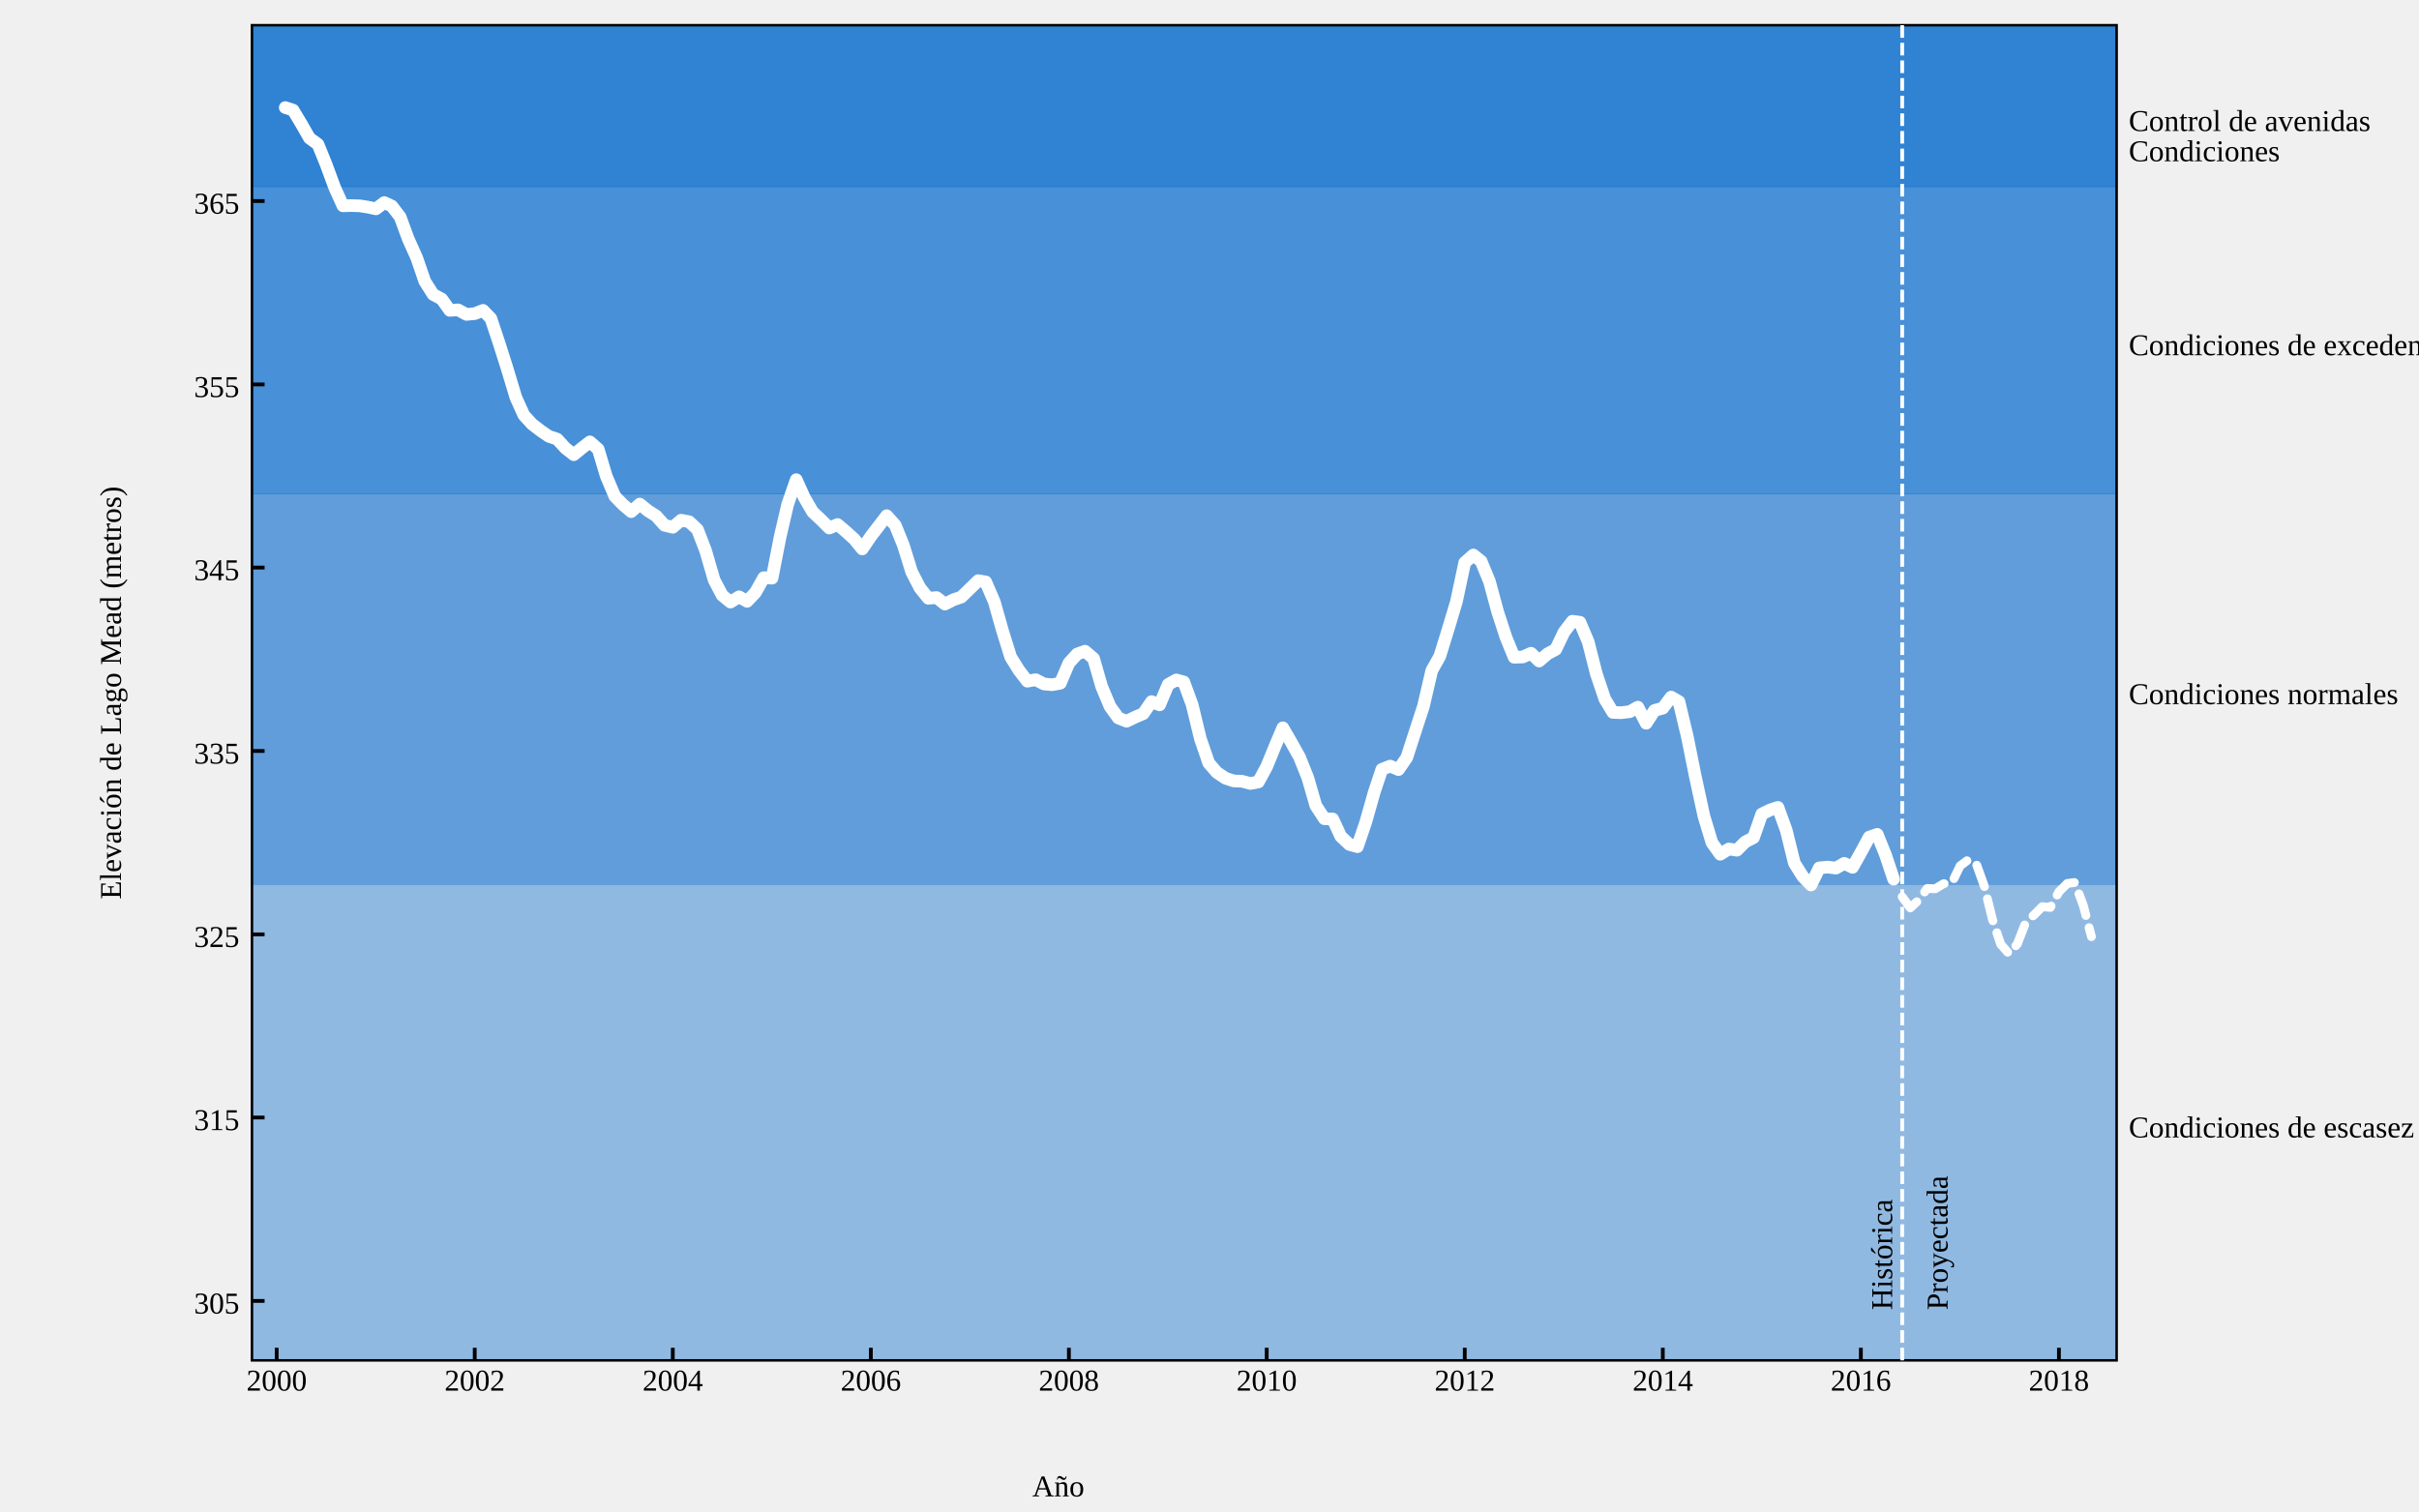
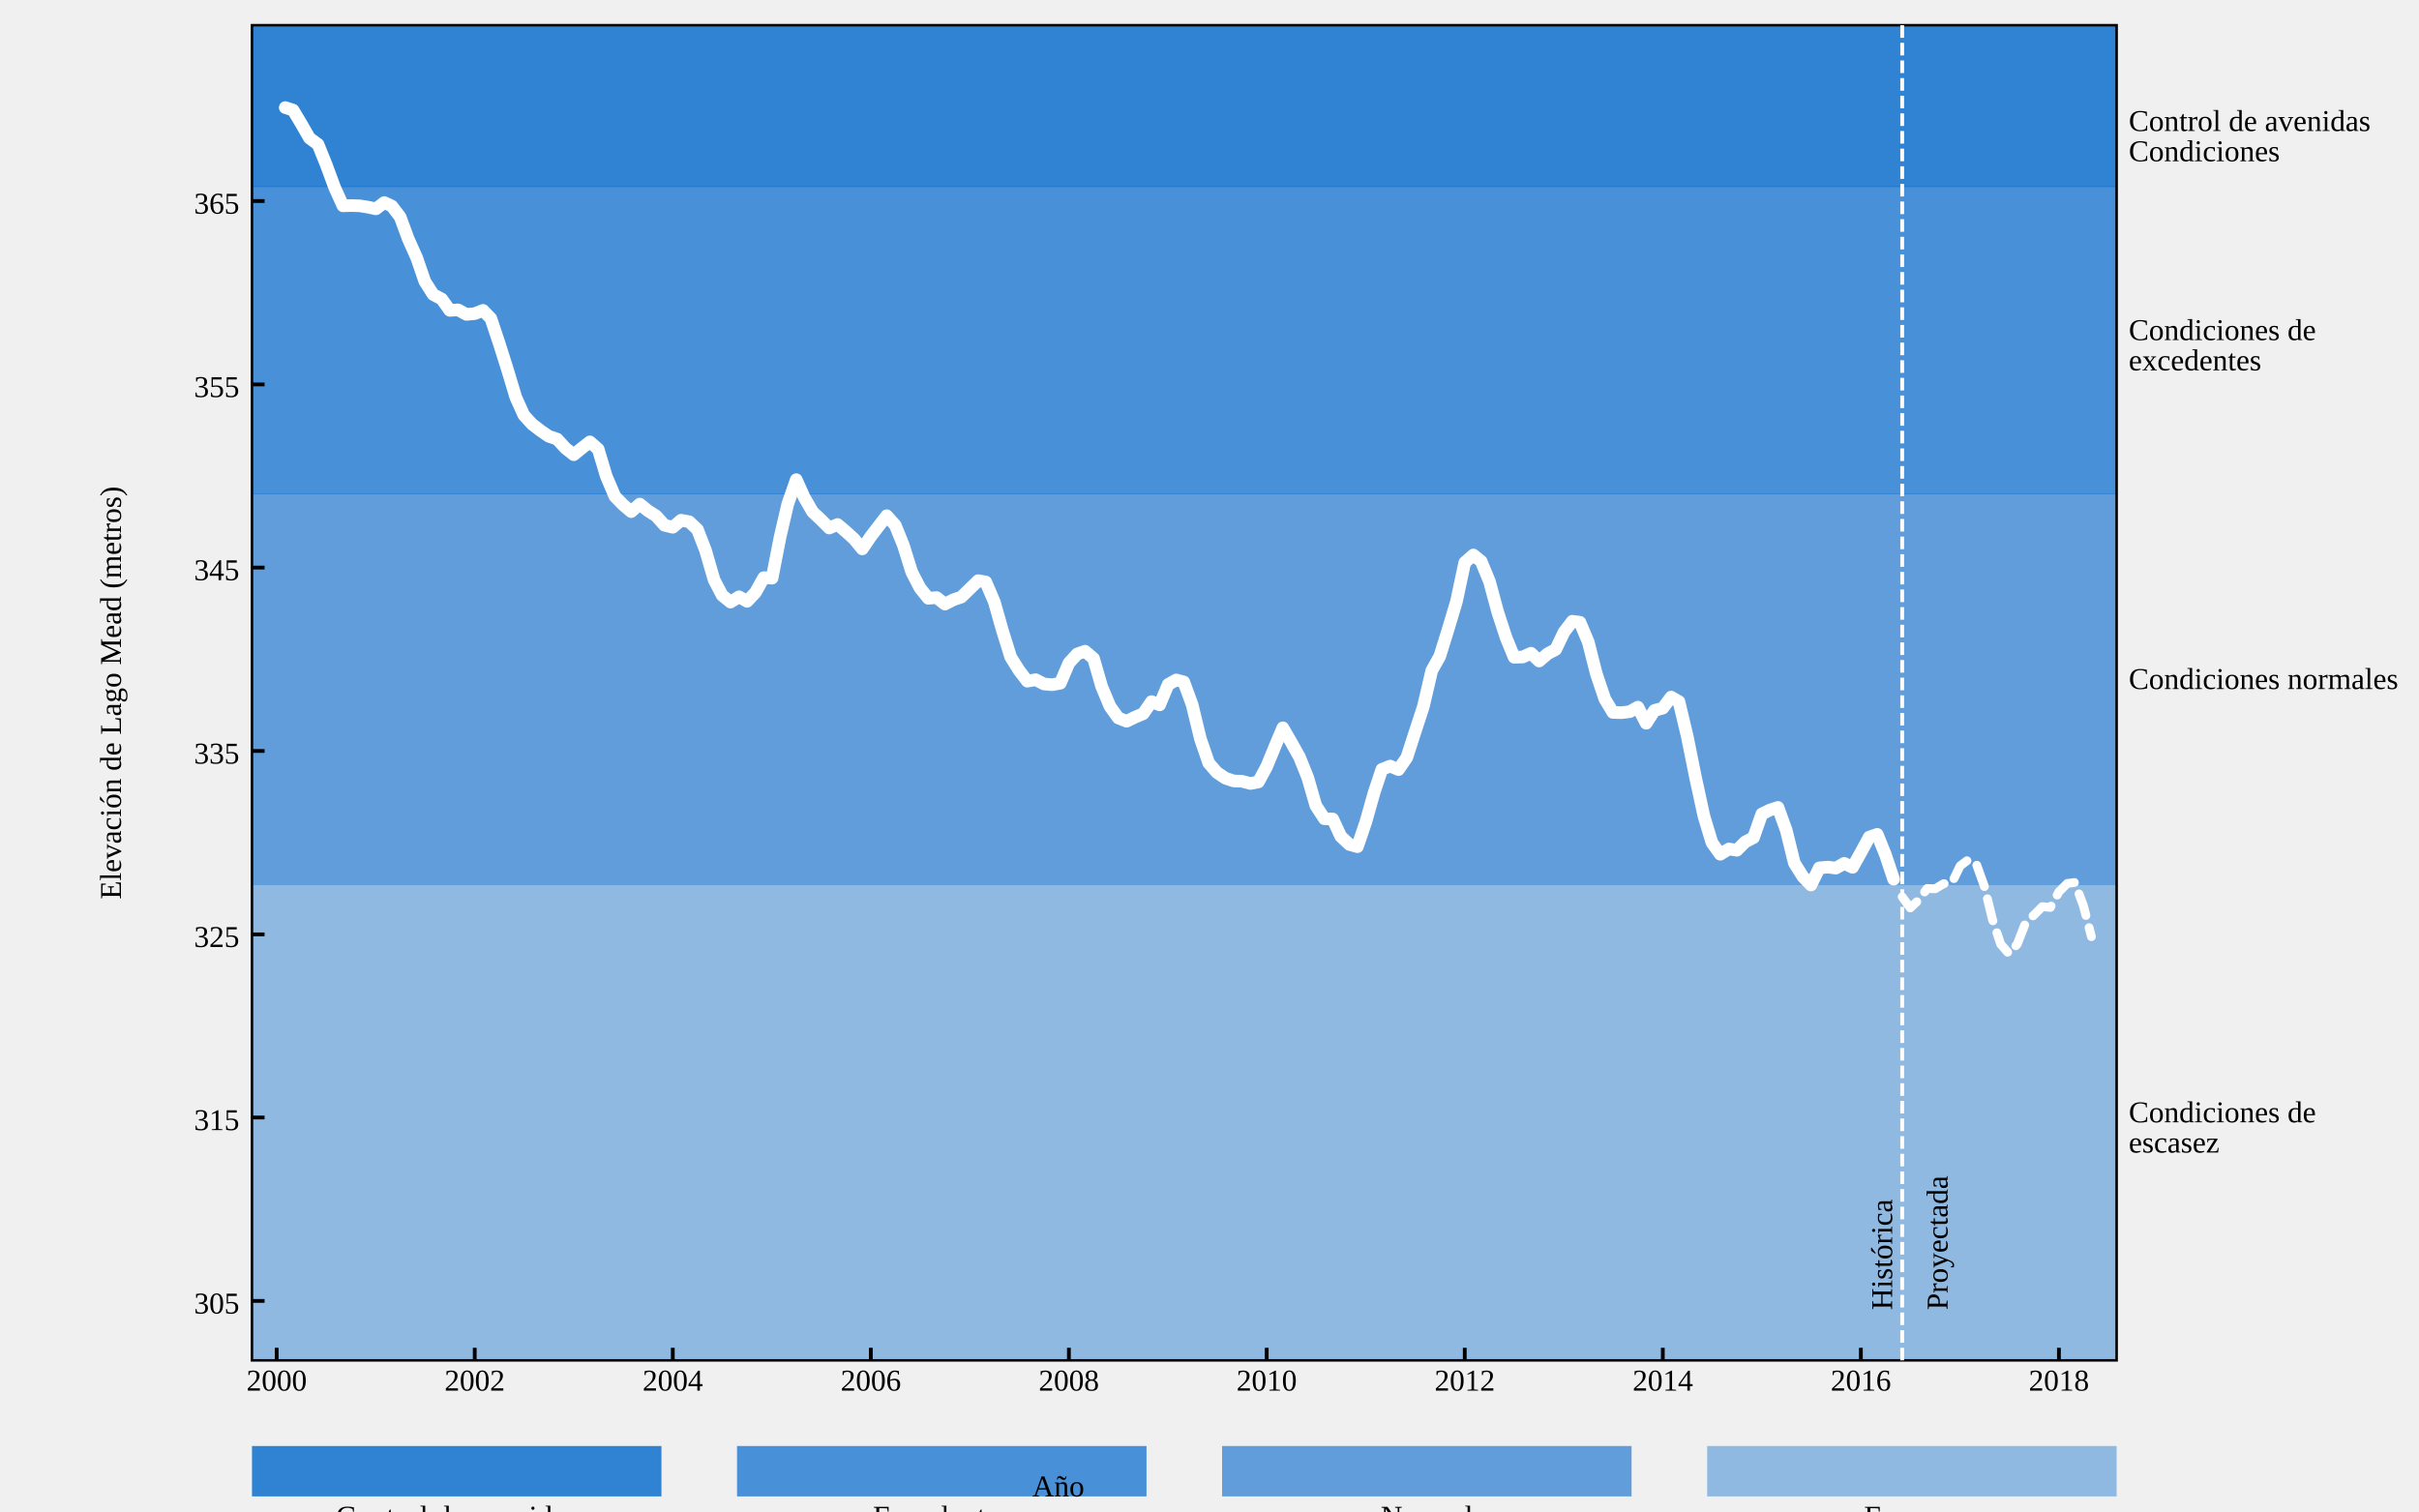
<svg xmlns="http://www.w3.org/2000/svg" version="1.1" preserveAspectRatio="xMinYMin meet" viewBox="0 0 960 600" id="mead-elev-projected-svg">
  <rect id="flood" x="100" y="10" width="740" height="64.2" fill="#0066CC" opacity="0.8" class="level-fill" />
  <rect id="surplus" x="100" y="74" width="740" height="122.2" fill="#0066CC" opacity="0.7" class="level-fill" />
  <rect id="normal" x="100" y="196" width="740" height="155.2" fill="#0066CC" opacity="0.6" class="level-fill" />
  <rect id="shortage" x="100" y="351" width="740" height="189.2" fill="#0066CC" opacity="0.4" class="level-fill" />
  <g class="hidden" id="condition-markers">
    <text x="840" y="52" dx="0.4em" class="small-text">Control de avenidas</text>
    <text x="840" y="52" dy="1.0em" dx="0.4em" class="small-text">Condiciones</text>
-     <text x="840" y="135" dy="0.5em" dx="0.4em" class="small-text">Condiciones de excedentes</text>
-     <text x="840" y="273.5" dy="0.5em" dx="0.4em" class="small-text">Condiciones normales</text>
-     <text x="840" y="445.5" dy="0.5em" dx="0.4em" class="small-text">Condiciones de escasez</text>
+     <text x="840" y="135" dx="0.4em" class="small-text">Condiciones de</text>
+     <text x="840" y="135" dy="1.0em" dx="0.4em" class="small-text">excedentes</text>
+     <text x="840" y="273.5" dx="0.4em" class="small-text">Condiciones normales</text>
+     <text x="840" y="273.5" dy="1.0em" dx="0.4em" class="small-text"> </text>
+     <text x="840" y="445.5" dx="0.4em" class="small-text">Condiciones de</text>
+     <text x="840" y="445.5" dy="1.0em" dx="0.4em" class="small-text">escasez</text>
+   </g>
+   <g class="hidden" id="condition-markers">
+     <rect x="100" y="574" width="162.5" height="20" fill="#0066CC" opacity="0.8" />
+     <text x="181.25" y="594" dy="1.0em" class="small-text" text-anchor="middle">Control de avenidas</text>
+     <rect x="292.5" y="574" width="162.5" height="20" fill="#0066CC" opacity="0.7" />
+     <text x="373.75" y="594" dy="1.0em" class="small-text" text-anchor="middle">Excedentes</text>
+     <rect x="485" y="574" width="162.5" height="20" fill="#0066CC" opacity="0.6" />
+     <text x="566.25" y="594" dy="1.0em" class="small-text" text-anchor="middle">Normal</text>
+     <rect x="677.5" y="574" width="162.5" height="20" fill="#0066CC" opacity="0.4" />
+     <text x="758.75" y="594" dy="1.0em" class="small-text" text-anchor="middle">Escasez</text>
  </g>
  <g id="axes" class="label">
    <rect id="axis.box" x="100.0" y="10.0" width="740.0" height="530.0" style="fill:none;stroke:black" />
    <text transform="translate(60.0,275.0)rotate(270)" text-anchor="middle" id="y-label" dy="-1em">Elevación de Lago Mead (metros)</text>
    <text transform="translate(420.0,600.0)rotate(0)" text-anchor="middle" id="x-label" dy="-0.5em">Año</text>
    <line x1="109.8" y1="540.0" x2="109.8" y2="535.0" style="stroke:black;stroke-width:1.5" />
    <text transform="translate(109.8,540.0)rotate(0)" text-anchor="middle" dy="1.0em">2000</text>
    <line x1="188.4" y1="540.0" x2="188.4" y2="535.0" style="stroke:black;stroke-width:1.5" />
    <text transform="translate(188.4,540.0)rotate(0)" text-anchor="middle" dy="1.0em">2002</text>
    <line x1="267.0" y1="540.0" x2="267.0" y2="535.0" style="stroke:black;stroke-width:1.5" />
    <text transform="translate(267.0,540.0)rotate(0)" text-anchor="middle" dy="1.0em">2004</text>
    <line x1="345.6" y1="540.0" x2="345.6" y2="535.0" style="stroke:black;stroke-width:1.5" />
    <text transform="translate(345.6,540.0)rotate(0)" text-anchor="middle" dy="1.0em">2006</text>
    <line x1="424.2" y1="540.0" x2="424.2" y2="535.0" style="stroke:black;stroke-width:1.5" />
    <text transform="translate(424.2,540.0)rotate(0)" text-anchor="middle" dy="1.0em">2008</text>
    <line x1="502.7" y1="540.0" x2="502.7" y2="535.0" style="stroke:black;stroke-width:1.5" />
    <text transform="translate(502.7,540.0)rotate(0)" text-anchor="middle" dy="1.0em">2010</text>
    <line x1="581.3" y1="540.0" x2="581.3" y2="535.0" style="stroke:black;stroke-width:1.5" />
    <text transform="translate(581.3,540.0)rotate(0)" text-anchor="middle" dy="1.0em">2012</text>
    <line x1="659.9" y1="540.0" x2="659.9" y2="535.0" style="stroke:black;stroke-width:1.5" />
    <text transform="translate(659.9,540.0)rotate(0)" text-anchor="middle" dy="1.0em">2014</text>
    <line x1="738.5" y1="540.0" x2="738.5" y2="535.0" style="stroke:black;stroke-width:1.5" />
    <text transform="translate(738.5,540.0)rotate(0)" text-anchor="middle" dy="1.0em">2016</text>
    <line x1="817.1" y1="540.0" x2="817.1" y2="535.0" style="stroke:black;stroke-width:1.5" />
    <text transform="translate(817.1,540.0)rotate(0)" text-anchor="middle" dy="1.0em">2018</text>
    <line x1="100.0" y1="516.4" x2="105.0" y2="516.4" style="stroke:black;stroke-width:1.5" />
    <text transform="translate(95.0,521.4)rotate(0)" text-anchor="end">305</text>
    <line x1="100.0" y1="443.6" x2="105.0" y2="443.6" style="stroke:black;stroke-width:1.5" />
    <text transform="translate(95.0,448.6)rotate(0)" text-anchor="end">315</text>
    <line x1="100.0" y1="370.9" x2="105.0" y2="370.9" style="stroke:black;stroke-width:1.5" />
    <text transform="translate(95.0,375.9)rotate(0)" text-anchor="end">325</text>
    <line x1="100.0" y1="298.1" x2="105.0" y2="298.1" style="stroke:black;stroke-width:1.5" />
    <text transform="translate(95.0,303.1)rotate(0)" text-anchor="end">335</text>
    <line x1="100.0" y1="225.3" x2="105.0" y2="225.3" style="stroke:black;stroke-width:1.5" />
    <text transform="translate(95.0,230.3)rotate(0)" text-anchor="end">345</text>
    <line x1="100.0" y1="152.6" x2="105.0" y2="152.6" style="stroke:black;stroke-width:1.5" />
    <text transform="translate(95.0,157.6)rotate(0)" text-anchor="end">355</text>
    <line x1="100.0" y1="79.8" x2="105.0" y2="79.8" style="stroke:black;stroke-width:1.5" />
    <text transform="translate(95.0,84.8)rotate(0)" text-anchor="end">365</text>
    <g id="legend" class="label" alignment-baseline="central">
      <line id="legend-line" x1="115" x2="130" y1="505" y2="505" fill="none" style="stroke:#FFFFFF;stroke-width:5;stroke-linejoin:round;stroke-linecap:round" visibility="hidden" />
      <text id="date_text" x="130" y="505" dy="-0.6em" dx="0.4em" class="legend"> </text>
      <text id="elev_text" x="130" y="505" dy="0.4em" dx="0.4em" fill="#000000" class="legend"> </text>
      <text id="model_text" x="130" y="505" dy="1.6em" dx="0.4em" fill="#000000" class="legend"> </text>
    </g>
    <path d="M754.9,10.0 L754.9,540.0 " fill="none" style="stroke:#FFFFFF;stroke-width:1.5;stroke-dasharray:5,2" />
    <text id="Historical-marker" class="hidden" text-anchor="begin" transform="rotate(-90,750.9,520.0),translate(750.9,520.0)">Histórica</text>
    <text id="Projected-marker" class="hidden" text-anchor="begin" transform="rotate(-90,772.9,520.0),translate(772.9,520.0)">Proyectada</text>
    <path d="M113.2,42.7 L116.3,43.7 L119.6,49.2 L122.8,54.8 L126.2,57.3 L129.4,65.2 L132.8,74.4 L136.1,81.7 L139.3,81.6 L142.7,81.7 L145.9,82.2 L149.2,82.9 L152.5,80.4 L155.5,81.8 L158.8,86.1 L162.0,94.8 L165.4,102.4 L168.6,111.7 L171.9,116.9 L175.3,118.7 L178.5,123.2 L181.8,123.0 L185.1,124.8 L188.4,124.5 L191.7,123.2 L194.8,126.4 L198.1,136.3 L201.3,146.4 L204.7,157.7 L207.9,164.8 L211.2,168.4 L214.6,171.0 L217.8,173.2 L221.1,174.3 L224.4,177.9 L227.7,180.5 L231.0,177.8 L234.1,175.4 L237.4,178.3 L240.6,189.0 L244.0,197.0 L247.2,200.3 L250.5,203.1 L253.9,200.1 L257.1,202.7 L260.4,204.8 L263.7,208.5 L267.0,209.3 L270.3,206.5 L273.5,207.1 L276.8,210.2 L280.0,218.5 L283.4,230.2 L286.6,236.3 L289.9,239.0 L293.3,236.9 L296.5,238.7 L299.8,235.2 L303.1,229.3 L306.4,229.5 L309.6,213.1 L312.6,200.2 L316.0,190.4 L319.2,197.5 L322.5,203.2 L325.8,206.3 L329.1,209.6 L332.4,208.2 L335.7,211.0 L339.0,214.0 L342.2,217.9 L345.6,212.9 L348.9,208.6 L351.9,204.7 L355.3,208.5 L358.5,216.4 L361.8,227.0 L365.1,233.4 L368.4,237.5 L371.7,237.2 L375.0,239.8 L378.3,238.1 L381.5,237.0 L384.9,233.7 L388.2,230.5 L391.2,231.0 L394.6,238.9 L397.8,250.2 L401.1,260.8 L404.4,266.1 L407.7,270.4 L411.0,269.8 L414.3,271.5 L417.6,271.8 L420.8,271.2 L424.2,263.2 L427.5,259.6 L430.6,258.5 L434.0,261.4 L437.2,272.5 L440.5,280.4 L443.8,285.0 L447.1,286.3 L450.4,284.7 L453.7,283.3 L457.0,278.5 L460.2,279.8 L463.6,271.7 L466.8,269.9 L469.8,270.7 L473.1,279.7 L476.4,293.3 L479.7,302.9 L482.9,306.6 L486.3,308.9 L489.6,310.0 L492.8,310.1 L496.2,311.0 L499.4,310.4 L502.7,304.3 L506.1,296.0 L509.1,288.9 L512.4,294.6 L515.7,300.5 L519.0,308.7 L522.2,319.8 L525.6,325.0 L528.9,325.1 L532.1,332.0 L535.5,335.2 L538.7,336.1 L542.0,326.4 L545.4,314.4 L548.4,305.4 L551.7,304.1 L555.0,305.5 L558.3,300.7 L561.5,290.8 L564.9,280.4 L568.2,266.2 L571.4,260.5 L574.8,249.5 L578.0,238.8 L581.3,223.3 L584.7,220.3 L587.8,222.8 L591.1,230.8 L594.4,243.0 L597.7,253.1 L600.9,260.9 L604.3,260.8 L607.6,259.3 L610.8,262.4 L614.2,259.5 L617.4,257.8 L620.7,250.9 L624.0,246.6 L627.0,247.0 L630.3,254.8 L633.5,267.4 L636.9,277.5 L640.1,282.8 L643.4,282.9 L646.8,282.5 L650.0,280.7 L653.3,287.1 L656.6,282.0 L659.9,281.1 L663.2,276.7 L666.3,278.5 L669.6,292.3 L672.8,308.2 L676.2,323.9 L679.4,334.5 L682.7,339.1 L686.1,337.0 L689.3,337.5 L692.6,334.2 L695.9,332.5 L699.2,323.1 L702.5,321.5 L705.6,320.5 L708.9,329.6 L712.1,342.6 L715.5,348.0 L718.7,351.3 L722.0,344.5 L725.4,344.2 L728.6,344.6 L731.9,342.7 L735.2,344.3 L738.5,338.4 L741.8,332.3 L745.0,331.2 L748.3,339.4 L751.5,349.0 " fill="none" style="stroke:#FFFFFF;stroke-width:5;stroke-linejoin:round;stroke-linecap:round" />
    <path d="M754.9,356.0 L758.1,360.4 L761.4,357.3 L764.8,352.7 L768.0,352.8 L771.3,350.8 L774.6,350.5 L777.9,343.7 L781.1,341.3 L784.1,342.3 L787.5,351.8 L790.7,364.9 L794.0,374.8 L797.3,378.6 L800.6,374.7 L803.9,366.2 L807.2,363.2 L810.5,359.9 L813.7,360.2 L817.1,354.0 L820.4,350.7 L823.4,350.3 L826.8,359.5 L830.0,371.8 " fill="none" id="dashed-projection" class="hidden" style="stroke:#FFFFFF;stroke-width:3.5;stroke-linejoin:round;stroke-dasharray:9,5;stroke-linecap:round" />
    <rect id="2000-01-31" x="109.66" y="10" width="7.00" height="530" fill-opacity="0.0" />
    <rect id="2000-02-29" x="112.78" y="10" width="7.00" height="530" fill-opacity="0.0" />
    <rect id="2000-03-31" x="116.12" y="10" width="7.00" height="530" fill-opacity="0.0" />
    <rect id="2000-04-30" x="119.35" y="10" width="7.00" height="530" fill-opacity="0.0" />
    <rect id="2000-05-31" x="122.69" y="10" width="7.00" height="530" fill-opacity="0.0" />
    <rect id="2000-06-30" x="125.92" y="10" width="7.00" height="530" fill-opacity="0.0" />
    <rect id="2000-07-31" x="129.25" y="10" width="7.00" height="530" fill-opacity="0.0" />
    <rect id="2000-08-31" x="132.59" y="10" width="7.00" height="530" fill-opacity="0.0" />
    <rect id="2000-09-30" x="135.82" y="10" width="7.00" height="530" fill-opacity="0.0" />
    <rect id="2000-10-31" x="139.16" y="10" width="7.00" height="530" fill-opacity="0.0" />
    <rect id="2000-11-30" x="142.39" y="10" width="7.00" height="530" fill-opacity="0.0" />
    <rect id="2000-12-31" x="145.72" y="10" width="7.00" height="530" fill-opacity="0.0" />
    <rect id="2001-01-31" x="148.95" y="10" width="7.00" height="530" fill-opacity="0.0" />
    <rect id="2001-02-28" x="151.97" y="10" width="7.00" height="530" fill-opacity="0.0" />
    <rect id="2001-03-31" x="155.30" y="10" width="7.00" height="530" fill-opacity="0.0" />
    <rect id="2001-04-30" x="158.53" y="10" width="7.00" height="530" fill-opacity="0.0" />
    <rect id="2001-05-31" x="161.87" y="10" width="7.00" height="530" fill-opacity="0.0" />
    <rect id="2001-06-30" x="165.10" y="10" width="7.00" height="530" fill-opacity="0.0" />
    <rect id="2001-07-31" x="168.44" y="10" width="7.00" height="530" fill-opacity="0.0" />
    <rect id="2001-08-31" x="171.77" y="10" width="7.00" height="530" fill-opacity="0.0" />
    <rect id="2001-09-30" x="175.00" y="10" width="7.00" height="530" fill-opacity="0.0" />
    <rect id="2001-10-31" x="178.34" y="10" width="7.00" height="530" fill-opacity="0.0" />
    <rect id="2001-11-30" x="181.57" y="10" width="7.00" height="530" fill-opacity="0.0" />
    <rect id="2001-12-31" x="184.91" y="10" width="7.00" height="530" fill-opacity="0.0" />
    <rect id="2002-01-31" x="188.24" y="10" width="7.00" height="530" fill-opacity="0.0" />
    <rect id="2002-02-28" x="191.26" y="10" width="7.00" height="530" fill-opacity="0.0" />
    <rect id="2002-03-31" x="194.60" y="10" width="7.00" height="530" fill-opacity="0.0" />
    <rect id="2002-04-30" x="197.83" y="10" width="7.00" height="530" fill-opacity="0.0" />
    <rect id="2002-05-31" x="201.16" y="10" width="7.00" height="530" fill-opacity="0.0" />
    <rect id="2002-06-30" x="204.39" y="10" width="7.00" height="530" fill-opacity="0.0" />
    <rect id="2002-07-31" x="207.73" y="10" width="7.00" height="530" fill-opacity="0.0" />
    <rect id="2002-08-31" x="211.07" y="10" width="7.00" height="530" fill-opacity="0.0" />
    <rect id="2002-09-30" x="214.30" y="10" width="7.00" height="530" fill-opacity="0.0" />
    <rect id="2002-10-31" x="217.63" y="10" width="7.00" height="530" fill-opacity="0.0" />
    <rect id="2002-11-30" x="220.86" y="10" width="7.00" height="530" fill-opacity="0.0" />
    <rect id="2002-12-31" x="224.20" y="10" width="7.00" height="530" fill-opacity="0.0" />
    <rect id="2003-01-31" x="227.54" y="10" width="7.00" height="530" fill-opacity="0.0" />
    <rect id="2003-02-28" x="230.55" y="10" width="7.00" height="530" fill-opacity="0.0" />
    <rect id="2003-03-31" x="233.89" y="10" width="7.00" height="530" fill-opacity="0.0" />
    <rect id="2003-04-30" x="237.12" y="10" width="7.00" height="530" fill-opacity="0.0" />
    <rect id="2003-05-31" x="240.45" y="10" width="7.00" height="530" fill-opacity="0.0" />
    <rect id="2003-06-30" x="243.68" y="10" width="7.00" height="530" fill-opacity="0.0" />
    <rect id="2003-07-31" x="247.02" y="10" width="7.00" height="530" fill-opacity="0.0" />
    <rect id="2003-08-31" x="250.36" y="10" width="7.00" height="530" fill-opacity="0.0" />
    <rect id="2003-09-30" x="253.59" y="10" width="7.00" height="530" fill-opacity="0.0" />
    <rect id="2003-10-31" x="256.92" y="10" width="7.00" height="530" fill-opacity="0.0" />
    <rect id="2003-11-30" x="260.15" y="10" width="7.00" height="530" fill-opacity="0.0" />
    <rect id="2003-12-31" x="263.49" y="10" width="7.00" height="530" fill-opacity="0.0" />
    <rect id="2004-01-31" x="266.83" y="10" width="7.00" height="530" fill-opacity="0.0" />
    <rect id="2004-02-29" x="269.95" y="10" width="7.00" height="530" fill-opacity="0.0" />
    <rect id="2004-03-31" x="273.29" y="10" width="7.00" height="530" fill-opacity="0.0" />
    <rect id="2004-04-30" x="276.52" y="10" width="7.00" height="530" fill-opacity="0.0" />
    <rect id="2004-05-31" x="279.85" y="10" width="7.00" height="530" fill-opacity="0.0" />
    <rect id="2004-06-30" x="283.08" y="10" width="7.00" height="530" fill-opacity="0.0" />
    <rect id="2004-07-31" x="286.42" y="10" width="7.00" height="530" fill-opacity="0.0" />
    <rect id="2004-08-31" x="289.76" y="10" width="7.00" height="530" fill-opacity="0.0" />
    <rect id="2004-09-30" x="292.99" y="10" width="7.00" height="530" fill-opacity="0.0" />
    <rect id="2004-10-31" x="296.32" y="10" width="7.00" height="530" fill-opacity="0.0" />
    <rect id="2004-11-30" x="299.55" y="10" width="7.00" height="530" fill-opacity="0.0" />
    <rect id="2004-12-31" x="302.89" y="10" width="7.00" height="530" fill-opacity="0.0" />
    <rect id="2005-01-31" x="306.12" y="10" width="7.00" height="530" fill-opacity="0.0" />
    <rect id="2005-02-28" x="309.13" y="10" width="7.00" height="530" fill-opacity="0.0" />
    <rect id="2005-03-31" x="312.47" y="10" width="7.00" height="530" fill-opacity="0.0" />
    <rect id="2005-04-30" x="315.70" y="10" width="7.00" height="530" fill-opacity="0.0" />
    <rect id="2005-05-31" x="319.04" y="10" width="7.00" height="530" fill-opacity="0.0" />
    <rect id="2005-06-30" x="322.27" y="10" width="7.00" height="530" fill-opacity="0.0" />
    <rect id="2005-07-31" x="325.60" y="10" width="7.00" height="530" fill-opacity="0.0" />
    <rect id="2005-08-31" x="328.94" y="10" width="7.00" height="530" fill-opacity="0.0" />
    <rect id="2005-09-30" x="332.17" y="10" width="7.00" height="530" fill-opacity="0.0" />
    <rect id="2005-10-31" x="335.51" y="10" width="7.00" height="530" fill-opacity="0.0" />
    <rect id="2005-11-30" x="338.74" y="10" width="7.00" height="530" fill-opacity="0.0" />
    <rect id="2005-12-31" x="342.08" y="10" width="7.00" height="530" fill-opacity="0.0" />
    <rect id="2006-01-31" x="345.41" y="10" width="7.00" height="530" fill-opacity="0.0" />
    <rect id="2006-02-28" x="348.43" y="10" width="7.00" height="530" fill-opacity="0.0" />
    <rect id="2006-03-31" x="351.76" y="10" width="7.00" height="530" fill-opacity="0.0" />
    <rect id="2006-04-30" x="354.99" y="10" width="7.00" height="530" fill-opacity="0.0" />
    <rect id="2006-05-31" x="358.33" y="10" width="7.00" height="530" fill-opacity="0.0" />
    <rect id="2006-06-30" x="361.56" y="10" width="7.00" height="530" fill-opacity="0.0" />
    <rect id="2006-07-31" x="364.90" y="10" width="7.00" height="530" fill-opacity="0.0" />
    <rect id="2006-08-31" x="368.23" y="10" width="7.00" height="530" fill-opacity="0.0" />
    <rect id="2006-09-30" x="371.46" y="10" width="7.00" height="530" fill-opacity="0.0" />
    <rect id="2006-10-31" x="374.80" y="10" width="7.00" height="530" fill-opacity="0.0" />
    <rect id="2006-11-30" x="378.03" y="10" width="7.00" height="530" fill-opacity="0.0" />
    <rect id="2006-12-31" x="381.37" y="10" width="7.00" height="530" fill-opacity="0.0" />
    <rect id="2007-01-31" x="384.70" y="10" width="7.00" height="530" fill-opacity="0.0" />
    <rect id="2007-02-28" x="387.72" y="10" width="7.00" height="530" fill-opacity="0.0" />
    <rect id="2007-03-31" x="391.06" y="10" width="7.00" height="530" fill-opacity="0.0" />
    <rect id="2007-04-30" x="394.29" y="10" width="7.00" height="530" fill-opacity="0.0" />
    <rect id="2007-05-31" x="397.62" y="10" width="7.00" height="530" fill-opacity="0.0" />
    <rect id="2007-06-30" x="400.85" y="10" width="7.00" height="530" fill-opacity="0.0" />
    <rect id="2007-07-31" x="404.19" y="10" width="7.00" height="530" fill-opacity="0.0" />
    <rect id="2007-08-31" x="407.53" y="10" width="7.00" height="530" fill-opacity="0.0" />
    <rect id="2007-09-30" x="410.76" y="10" width="7.00" height="530" fill-opacity="0.0" />
    <rect id="2007-10-31" x="414.09" y="10" width="7.00" height="530" fill-opacity="0.0" />
    <rect id="2007-11-30" x="417.32" y="10" width="7.00" height="530" fill-opacity="0.0" />
    <rect id="2007-12-31" x="420.66" y="10" width="7.00" height="530" fill-opacity="0.0" />
    <rect id="2008-01-31" x="424.00" y="10" width="7.00" height="530" fill-opacity="0.0" />
    <rect id="2008-02-29" x="427.12" y="10" width="7.00" height="530" fill-opacity="0.0" />
    <rect id="2008-03-31" x="430.46" y="10" width="7.00" height="530" fill-opacity="0.0" />
    <rect id="2008-04-30" x="433.68" y="10" width="7.00" height="530" fill-opacity="0.0" />
    <rect id="2008-05-31" x="437.02" y="10" width="7.00" height="530" fill-opacity="0.0" />
    <rect id="2008-06-30" x="440.25" y="10" width="7.00" height="530" fill-opacity="0.0" />
    <rect id="2008-07-31" x="443.59" y="10" width="7.00" height="530" fill-opacity="0.0" />
    <rect id="2008-08-31" x="446.93" y="10" width="7.00" height="530" fill-opacity="0.0" />
    <rect id="2008-09-30" x="450.16" y="10" width="7.00" height="530" fill-opacity="0.0" />
    <rect id="2008-10-31" x="453.49" y="10" width="7.00" height="530" fill-opacity="0.0" />
    <rect id="2008-11-30" x="456.72" y="10" width="7.00" height="530" fill-opacity="0.0" />
    <rect id="2008-12-31" x="460.06" y="10" width="7.00" height="530" fill-opacity="0.0" />
    <rect id="2009-01-31" x="463.29" y="10" width="7.00" height="530" fill-opacity="0.0" />
    <rect id="2009-02-28" x="466.30" y="10" width="7.00" height="530" fill-opacity="0.0" />
    <rect id="2009-03-31" x="469.64" y="10" width="7.00" height="530" fill-opacity="0.0" />
    <rect id="2009-04-30" x="472.87" y="10" width="7.00" height="530" fill-opacity="0.0" />
    <rect id="2009-05-31" x="476.21" y="10" width="7.00" height="530" fill-opacity="0.0" />
    <rect id="2009-06-30" x="479.44" y="10" width="7.00" height="530" fill-opacity="0.0" />
    <rect id="2009-07-31" x="482.77" y="10" width="7.00" height="530" fill-opacity="0.0" />
    <rect id="2009-08-31" x="486.11" y="10" width="7.00" height="530" fill-opacity="0.0" />
    <rect id="2009-09-30" x="489.34" y="10" width="7.00" height="530" fill-opacity="0.0" />
    <rect id="2009-10-31" x="492.68" y="10" width="7.00" height="530" fill-opacity="0.0" />
    <rect id="2009-11-30" x="495.91" y="10" width="7.00" height="530" fill-opacity="0.0" />
    <rect id="2009-12-31" x="499.24" y="10" width="7.00" height="530" fill-opacity="0.0" />
    <rect id="2010-01-31" x="502.58" y="10" width="7.00" height="530" fill-opacity="0.0" />
    <rect id="2010-02-28" x="505.59" y="10" width="7.00" height="530" fill-opacity="0.0" />
    <rect id="2010-03-31" x="508.93" y="10" width="7.00" height="530" fill-opacity="0.0" />
    <rect id="2010-04-30" x="512.16" y="10" width="7.00" height="530" fill-opacity="0.0" />
    <rect id="2010-05-31" x="515.50" y="10" width="7.00" height="530" fill-opacity="0.0" />
    <rect id="2010-06-30" x="518.73" y="10" width="7.00" height="530" fill-opacity="0.0" />
    <rect id="2010-07-31" x="522.07" y="10" width="7.00" height="530" fill-opacity="0.0" />
    <rect id="2010-08-31" x="525.40" y="10" width="7.00" height="530" fill-opacity="0.0" />
    <rect id="2010-09-30" x="528.63" y="10" width="7.00" height="530" fill-opacity="0.0" />
    <rect id="2010-10-31" x="531.97" y="10" width="7.00" height="530" fill-opacity="0.0" />
    <rect id="2010-11-30" x="535.20" y="10" width="7.00" height="530" fill-opacity="0.0" />
    <rect id="2010-12-31" x="538.54" y="10" width="7.00" height="530" fill-opacity="0.0" />
    <rect id="2011-01-31" x="541.87" y="10" width="7.00" height="530" fill-opacity="0.0" />
    <rect id="2011-02-28" x="544.89" y="10" width="7.00" height="530" fill-opacity="0.0" />
    <rect id="2011-03-31" x="548.22" y="10" width="7.00" height="530" fill-opacity="0.0" />
    <rect id="2011-04-30" x="551.45" y="10" width="7.00" height="530" fill-opacity="0.0" />
    <rect id="2011-05-31" x="554.79" y="10" width="7.00" height="530" fill-opacity="0.0" />
    <rect id="2011-06-30" x="558.02" y="10" width="7.00" height="530" fill-opacity="0.0" />
    <rect id="2011-07-31" x="561.36" y="10" width="7.00" height="530" fill-opacity="0.0" />
    <rect id="2011-08-31" x="564.69" y="10" width="7.00" height="530" fill-opacity="0.0" />
    <rect id="2011-09-30" x="567.92" y="10" width="7.00" height="530" fill-opacity="0.0" />
    <rect id="2011-10-31" x="571.26" y="10" width="7.00" height="530" fill-opacity="0.0" />
    <rect id="2011-11-30" x="574.49" y="10" width="7.00" height="530" fill-opacity="0.0" />
    <rect id="2011-12-31" x="577.83" y="10" width="7.00" height="530" fill-opacity="0.0" />
    <rect id="2012-01-31" x="581.16" y="10" width="7.00" height="530" fill-opacity="0.0" />
    <rect id="2012-02-29" x="584.29" y="10" width="7.00" height="530" fill-opacity="0.0" />
    <rect id="2012-03-31" x="587.62" y="10" width="7.00" height="530" fill-opacity="0.0" />
    <rect id="2012-04-30" x="590.85" y="10" width="7.00" height="530" fill-opacity="0.0" />
    <rect id="2012-05-31" x="594.19" y="10" width="7.00" height="530" fill-opacity="0.0" />
    <rect id="2012-06-30" x="597.42" y="10" width="7.00" height="530" fill-opacity="0.0" />
    <rect id="2012-07-31" x="600.76" y="10" width="7.00" height="530" fill-opacity="0.0" />
    <rect id="2012-08-31" x="604.09" y="10" width="7.00" height="530" fill-opacity="0.0" />
    <rect id="2012-09-30" x="607.32" y="10" width="7.00" height="530" fill-opacity="0.0" />
    <rect id="2012-10-31" x="610.66" y="10" width="7.00" height="530" fill-opacity="0.0" />
    <rect id="2012-11-30" x="613.89" y="10" width="7.00" height="530" fill-opacity="0.0" />
    <rect id="2012-12-31" x="617.23" y="10" width="7.00" height="530" fill-opacity="0.0" />
    <rect id="2013-01-31" x="620.46" y="10" width="7.00" height="530" fill-opacity="0.0" />
    <rect id="2013-02-28" x="623.47" y="10" width="7.00" height="530" fill-opacity="0.0" />
    <rect id="2013-03-31" x="626.81" y="10" width="7.00" height="530" fill-opacity="0.0" />
    <rect id="2013-04-30" x="630.04" y="10" width="7.00" height="530" fill-opacity="0.0" />
    <rect id="2013-05-31" x="633.37" y="10" width="7.00" height="530" fill-opacity="0.0" />
    <rect id="2013-06-30" x="636.60" y="10" width="7.00" height="530" fill-opacity="0.0" />
    <rect id="2013-07-31" x="639.94" y="10" width="7.00" height="530" fill-opacity="0.0" />
    <rect id="2013-08-31" x="643.28" y="10" width="7.00" height="530" fill-opacity="0.0" />
    <rect id="2013-09-30" x="646.51" y="10" width="7.00" height="530" fill-opacity="0.0" />
    <rect id="2013-10-31" x="649.84" y="10" width="7.00" height="530" fill-opacity="0.0" />
    <rect id="2013-11-30" x="653.07" y="10" width="7.00" height="530" fill-opacity="0.0" />
    <rect id="2013-12-31" x="656.41" y="10" width="7.00" height="530" fill-opacity="0.0" />
    <rect id="2014-01-31" x="659.75" y="10" width="7.00" height="530" fill-opacity="0.0" />
    <rect id="2014-02-28" x="662.76" y="10" width="7.00" height="530" fill-opacity="0.0" />
    <rect id="2014-03-31" x="666.10" y="10" width="7.00" height="530" fill-opacity="0.0" />
    <rect id="2014-04-30" x="669.33" y="10" width="7.00" height="530" fill-opacity="0.0" />
    <rect id="2014-05-31" x="672.67" y="10" width="7.00" height="530" fill-opacity="0.0" />
    <rect id="2014-06-30" x="675.90" y="10" width="7.00" height="530" fill-opacity="0.0" />
    <rect id="2014-07-31" x="679.23" y="10" width="7.00" height="530" fill-opacity="0.0" />
    <rect id="2014-08-31" x="682.57" y="10" width="7.00" height="530" fill-opacity="0.0" />
    <rect id="2014-09-30" x="685.80" y="10" width="7.00" height="530" fill-opacity="0.0" />
    <rect id="2014-10-31" x="689.14" y="10" width="7.00" height="530" fill-opacity="0.0" />
    <rect id="2014-11-30" x="692.37" y="10" width="7.00" height="530" fill-opacity="0.0" />
    <rect id="2014-12-31" x="695.70" y="10" width="7.00" height="530" fill-opacity="0.0" />
    <rect id="2015-01-31" x="699.04" y="10" width="7.00" height="530" fill-opacity="0.0" />
    <rect id="2015-02-28" x="702.05" y="10" width="7.00" height="530" fill-opacity="0.0" />
    <rect id="2015-03-31" x="705.39" y="10" width="7.00" height="530" fill-opacity="0.0" />
    <rect id="2015-04-30" x="708.62" y="10" width="7.00" height="530" fill-opacity="0.0" />
    <rect id="2015-05-31" x="711.96" y="10" width="7.00" height="530" fill-opacity="0.0" />
    <rect id="2015-06-30" x="715.19" y="10" width="7.00" height="530" fill-opacity="0.0" />
    <rect id="2015-07-31" x="718.53" y="10" width="7.00" height="530" fill-opacity="0.0" />
    <rect id="2015-08-31" x="721.86" y="10" width="7.00" height="530" fill-opacity="0.0" />
    <rect id="2015-09-30" x="725.09" y="10" width="7.00" height="530" fill-opacity="0.0" />
    <rect id="2015-10-31" x="728.43" y="10" width="7.00" height="530" fill-opacity="0.0" />
    <rect id="2015-11-30" x="731.66" y="10" width="7.00" height="530" fill-opacity="0.0" />
    <rect id="2015-12-31" x="735.00" y="10" width="7.00" height="530" fill-opacity="0.0" />
    <rect id="2016-01-31" x="738.33" y="10" width="7.00" height="530" fill-opacity="0.0" />
    <rect id="2016-02-29" x="741.45" y="10" width="7.00" height="530" fill-opacity="0.0" />
    <rect id="2016-03-31" x="744.79" y="10" width="7.00" height="530" fill-opacity="0.0" />
    <rect id="2016-04-30" x="748.02" y="10" width="7.00" height="530" fill-opacity="0.0" />
    <rect id="2016-05-31" x="751.36" y="10" width="7.00" height="530" fill-opacity="0.0" />
    <rect id="2016-06-30" x="754.59" y="10" width="7.00" height="530" fill-opacity="0.0" />
    <rect id="2016-07-31" x="757.92" y="10" width="7.00" height="530" fill-opacity="0.0" />
    <rect id="2016-08-31" x="761.26" y="10" width="7.00" height="530" fill-opacity="0.0" />
    <rect id="2016-09-30" x="764.49" y="10" width="7.00" height="530" fill-opacity="0.0" />
    <rect id="2016-10-31" x="767.83" y="10" width="7.00" height="530" fill-opacity="0.0" />
    <rect id="2016-11-30" x="771.06" y="10" width="7.00" height="530" fill-opacity="0.0" />
    <rect id="2016-12-31" x="774.40" y="10" width="7.00" height="530" fill-opacity="0.0" />
    <rect id="2017-01-31" x="777.62" y="10" width="7.00" height="530" fill-opacity="0.0" />
    <rect id="2017-02-28" x="780.64" y="10" width="7.00" height="530" fill-opacity="0.0" />
    <rect id="2017-03-31" x="783.98" y="10" width="7.00" height="530" fill-opacity="0.0" />
    <rect id="2017-04-30" x="787.21" y="10" width="7.00" height="530" fill-opacity="0.0" />
    <rect id="2017-05-31" x="790.54" y="10" width="7.00" height="530" fill-opacity="0.0" />
    <rect id="2017-06-30" x="793.77" y="10" width="7.00" height="530" fill-opacity="0.0" />
    <rect id="2017-07-31" x="797.11" y="10" width="7.00" height="530" fill-opacity="0.0" />
    <rect id="2017-08-31" x="800.45" y="10" width="7.00" height="530" fill-opacity="0.0" />
    <rect id="2017-09-30" x="803.68" y="10" width="7.00" height="530" fill-opacity="0.0" />
    <rect id="2017-10-31" x="807.01" y="10" width="7.00" height="530" fill-opacity="0.0" />
    <rect id="2017-11-30" x="810.24" y="10" width="7.00" height="530" fill-opacity="0.0" />
    <rect id="2017-12-31" x="813.58" y="10" width="7.00" height="530" fill-opacity="0.0" />
    <rect id="2018-01-31" x="816.92" y="10" width="7.00" height="530" fill-opacity="0.0" />
    <rect id="2018-02-28" x="819.93" y="10" width="7.00" height="530" fill-opacity="0.0" />
    <rect id="2018-03-31" x="823.27" y="10" width="7.00" height="530" fill-opacity="0.0" />
    <rect id="2018-04-30" x="826.50" y="10" width="7.00" height="530" fill-opacity="0.0" />
  </g>
</svg>
